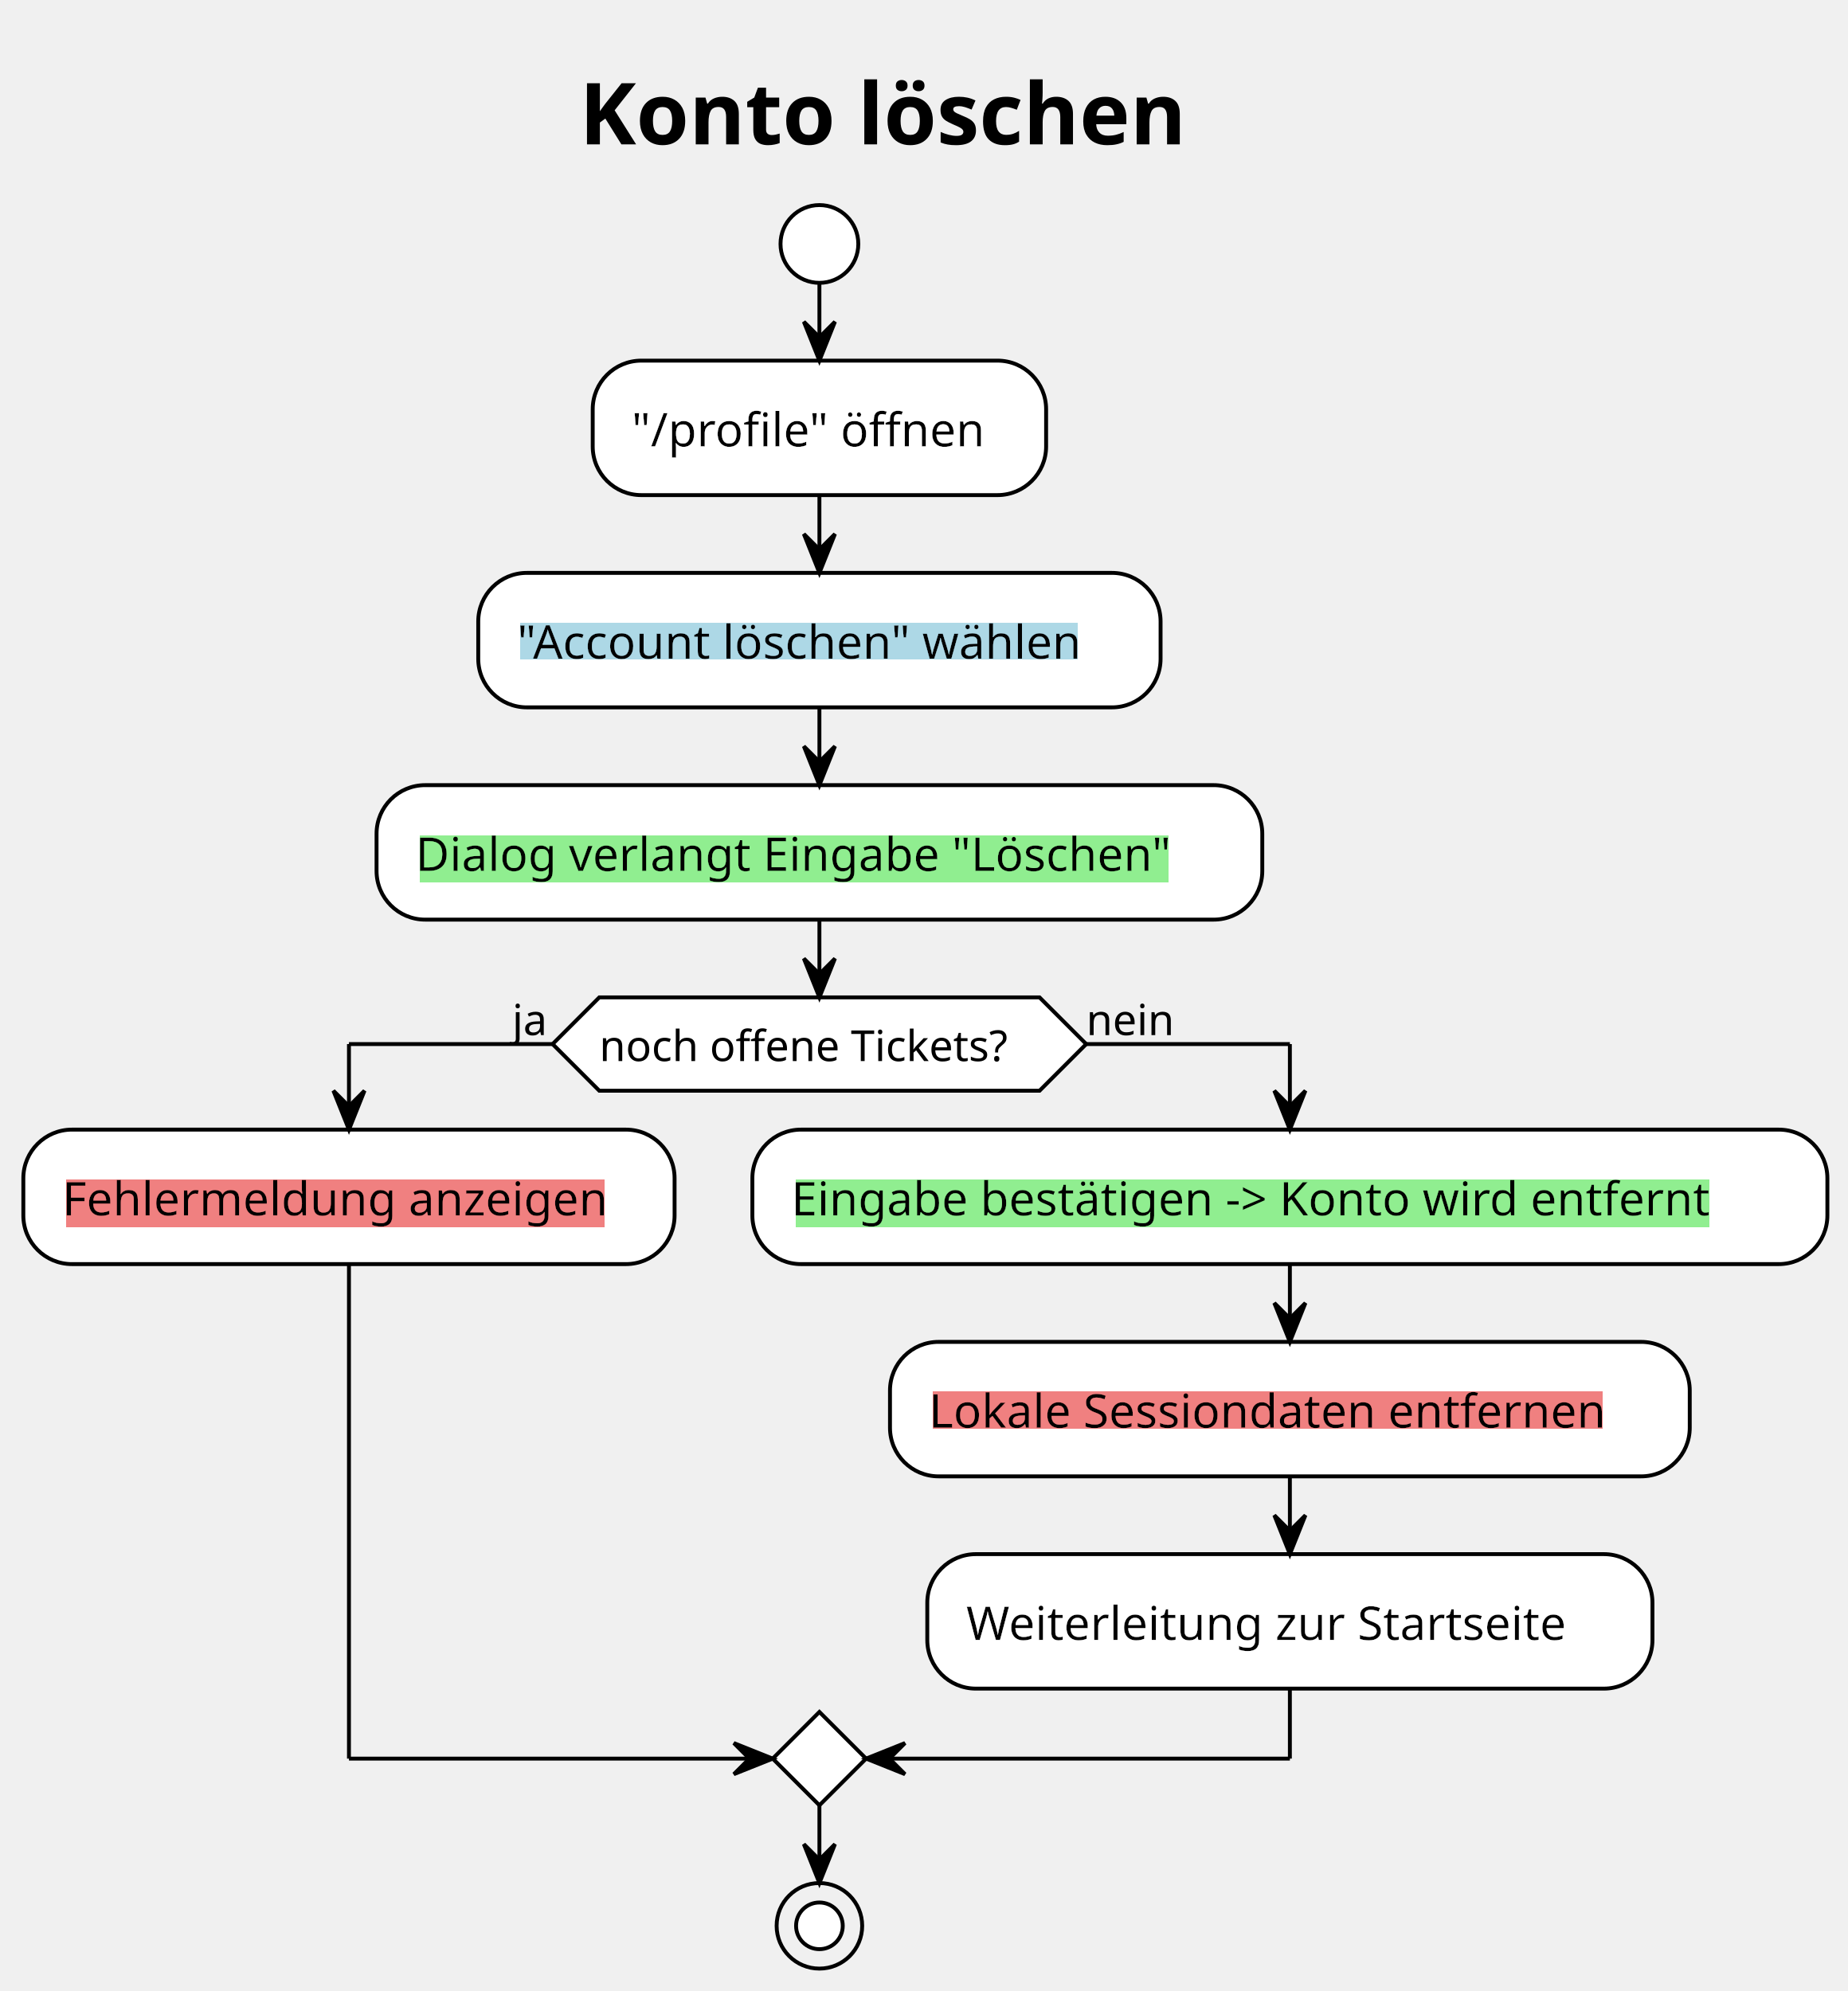
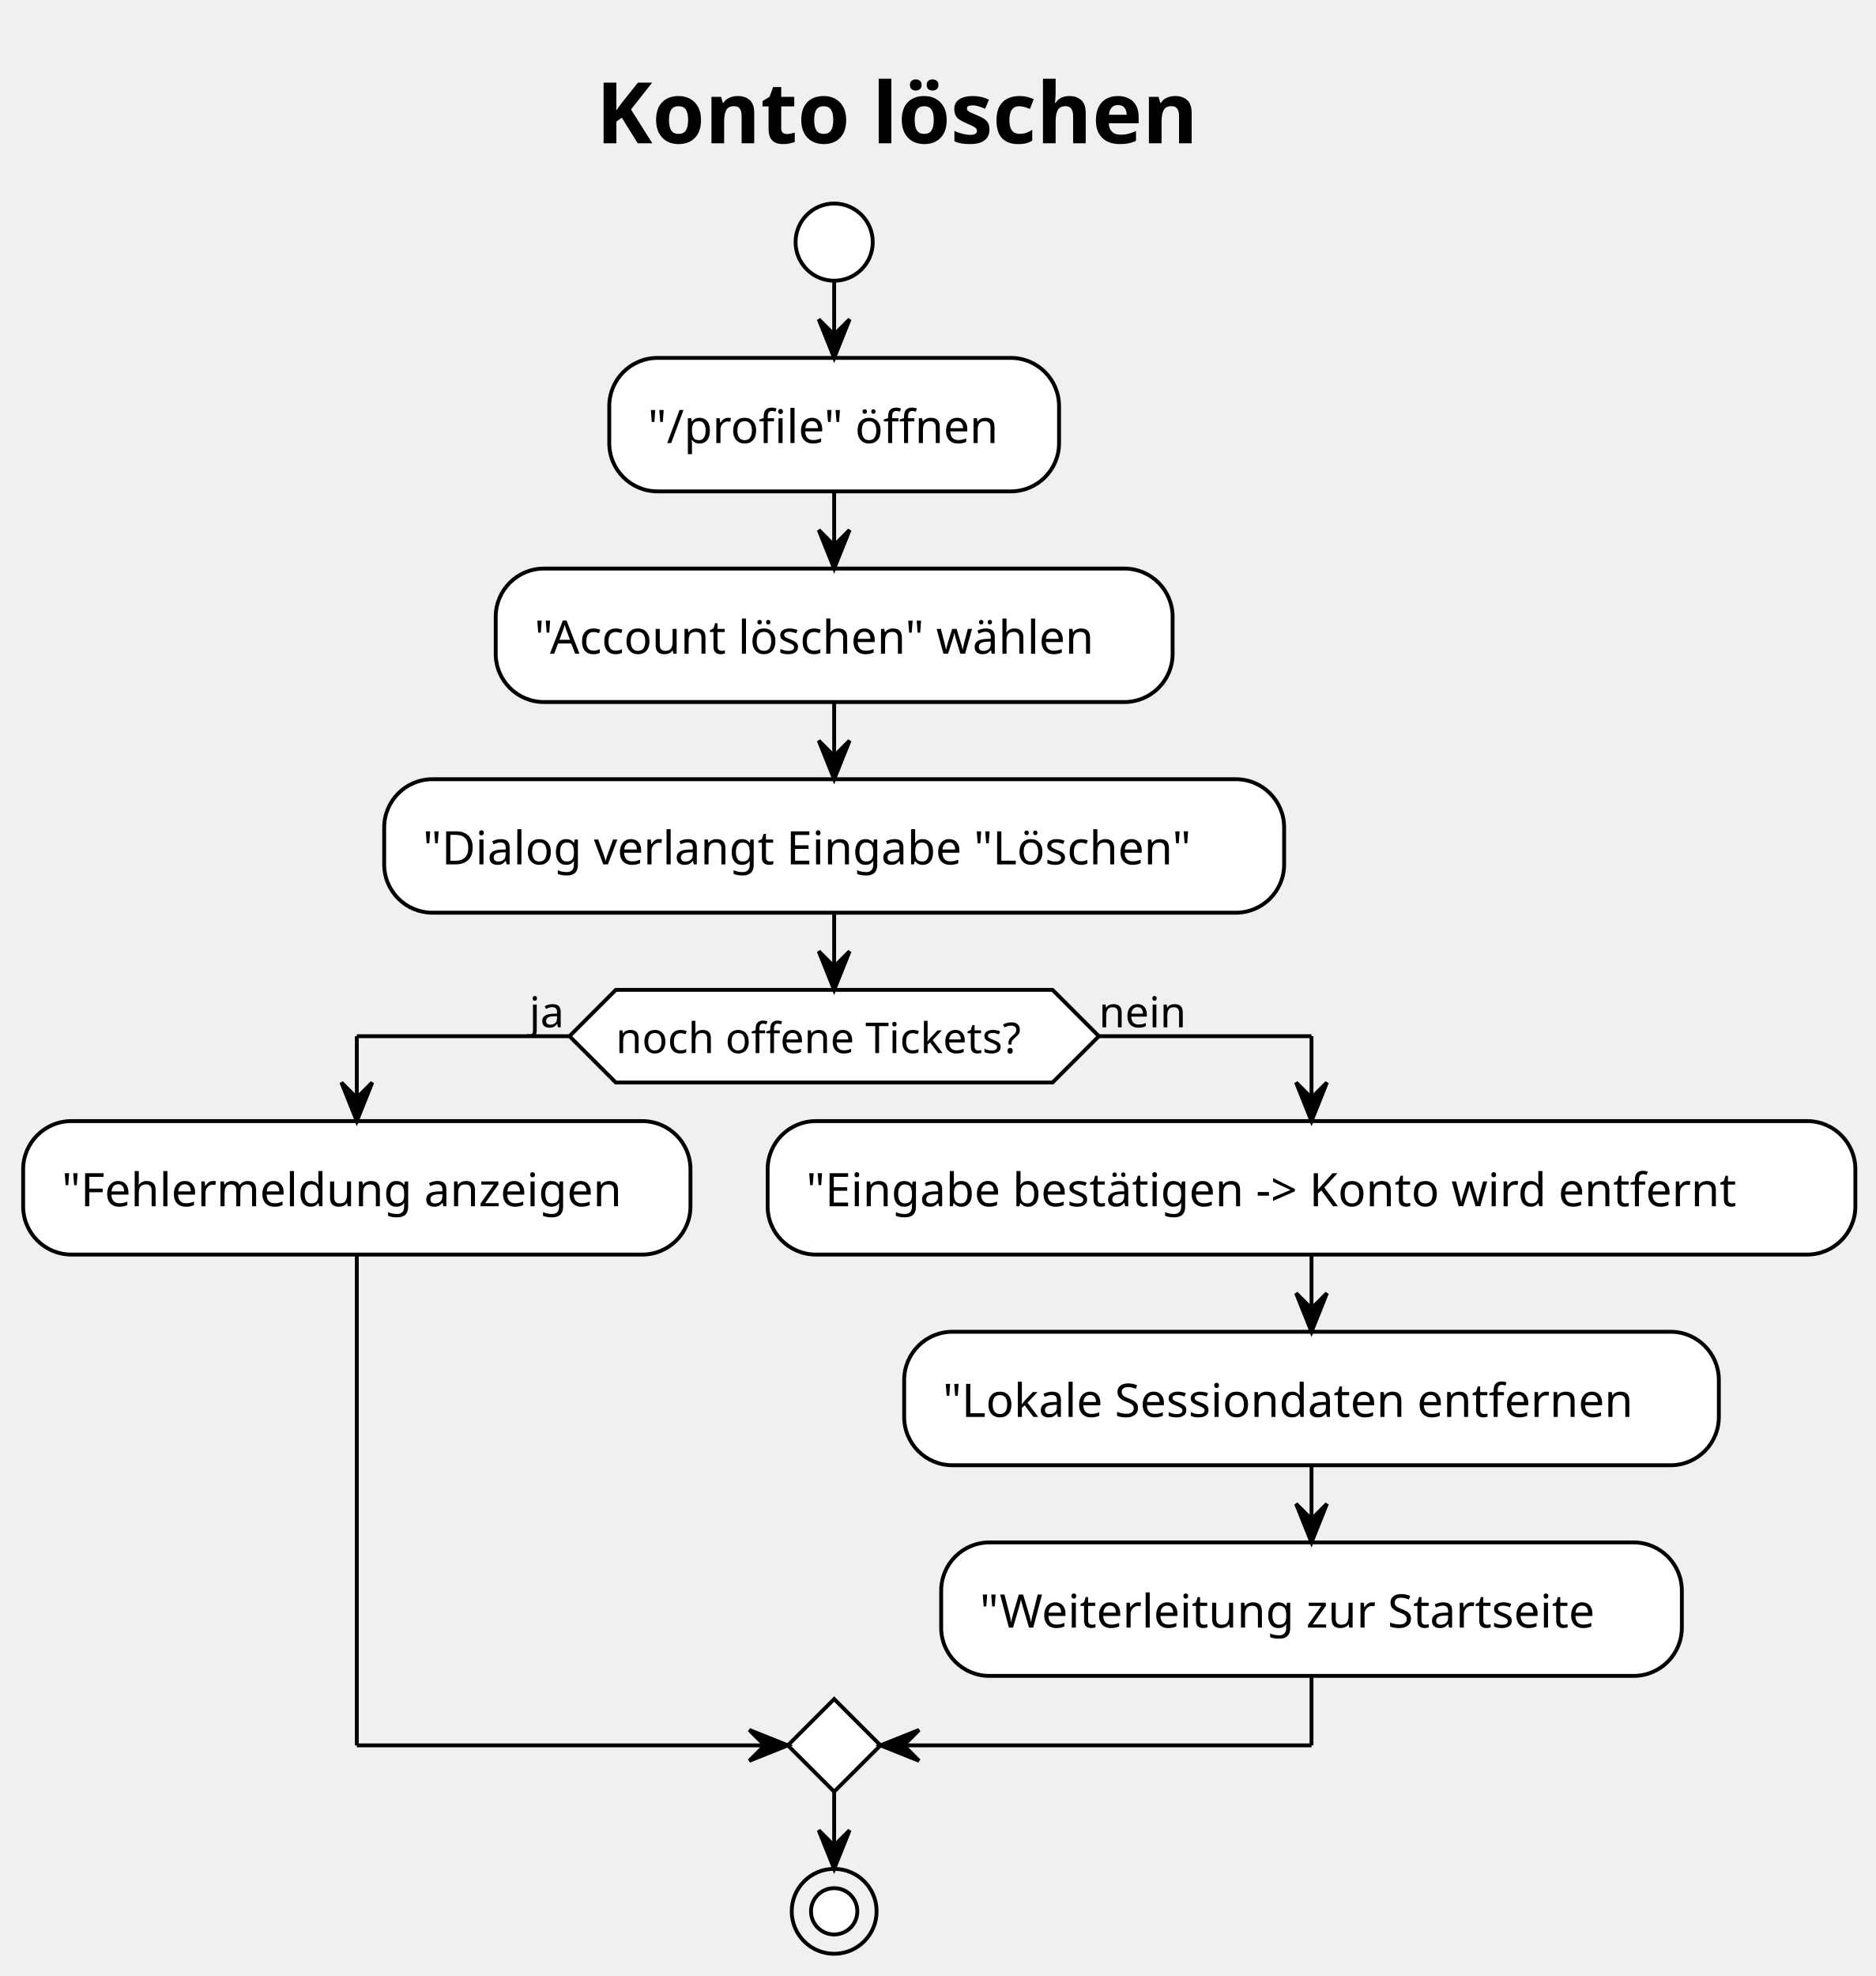
- <svg xmlns="http://www.w3.org/2000/svg" contentStyleType="text/css" data-diagram-type="ACTIVITY" height="512px" preserveAspectRatio="none" style="width:475px;height:512px;background:#FFFFFF;" version="1.1" viewBox="0 0 475 512" width="475px" zoomAndPan="magnify">
-   <defs>
-     <filter height="1" id="bq5zi1dnw45bg0" width="1" x="0" y="0">
-       <feFlood flood-color="#FFFFFF" result="flood" />
-       <feComposite in="SourceGraphic" in2="flood" operator="over" />
-     </filter>
-     <filter height="1" id="bq5zi1dnw45bg1" width="1" x="0" y="0">
-       <feFlood flood-color="#ADD8E6" result="flood" />
-       <feComposite in="SourceGraphic" in2="flood" operator="over" />
-     </filter>
-     <filter height="1" id="bq5zi1dnw45bg2" width="1" x="0" y="0">
-       <feFlood flood-color="#90EE90" result="flood" />
-       <feComposite in="SourceGraphic" in2="flood" operator="over" />
-     </filter>
-     <filter height="1" id="bq5zi1dnw45bg3" width="1" x="0" y="0">
-       <feFlood flood-color="#F08080" result="flood" />
-       <feComposite in="SourceGraphic" in2="flood" operator="over" />
-     </filter>
-   </defs>
+ <svg xmlns="http://www.w3.org/2000/svg" contentStyleType="text/css" data-diagram-type="ACTIVITY" height="512px" preserveAspectRatio="none" style="width:486px;height:512px;background:#FFFFFF;" version="1.1" viewBox="0 0 486 512" width="486px" zoomAndPan="magnify">
+   <defs />
  <g>
    <g class="title" data-source-line="1">
-       <text fill="#000000" font-family="Verdana" font-size="22" font-weight="bold" lengthAdjust="spacing" textLength="174.958" x="148.938" y="37.118">Konto löschen</text>
+       <text fill="#000000" font-family="Verdana" font-size="22" font-weight="bold" lengthAdjust="spacing" textLength="174.958" x="154.446" y="37.118">Konto löschen</text>
    </g>
-     <ellipse cx="210.678" cy="62.737" fill="#FFFFFF" rx="10" ry="10" style="stroke:#000000;stroke-width:1;" />
-     <rect fill="#FFFFFF" height="34.584" rx="12.5" ry="12.5" style="stroke:#000000;stroke-width:1;" width="116.574" x="152.391" y="92.737" />
-     <text fill="#000000" filter="url(#bq5zi1dnw45bg0)" font-family="Verdana" font-size="12" lengthAdjust="spacing" textLength="96.574" x="162.391" y="114.802">"/profile" öffnen</text>
-     <rect fill="#FFFFFF" height="34.584" rx="12.5" ry="12.5" style="stroke:#000000;stroke-width:1;" width="175.432" x="122.962" y="147.321" />
-     <text fill="#000000" filter="url(#bq5zi1dnw45bg1)" font-family="Verdana" font-size="12" lengthAdjust="spacing" textLength="155.432" x="132.962" y="169.386">"Account löschen" wählen</text>
-     <rect fill="#FFFFFF" height="34.584" rx="12.5" ry="12.5" style="stroke:#000000;stroke-width:1;" width="227.727" x="96.815" y="201.905" />
-     <text fill="#000000" filter="url(#bq5zi1dnw45bg2)" font-family="Verdana" font-size="12" lengthAdjust="spacing" textLength="207.727" x="106.815" y="223.97">Dialog verlangt Eingabe "Löschen"</text>
-     <polygon fill="#FFFFFF" points="154.08,256.489,267.276,256.489,279.276,268.489,267.276,280.489,154.08,280.489,142.08,268.489,154.08,256.489" style="stroke:#000000;stroke-width:1;" />
-     <text fill="#000000" font-family="Verdana" font-size="11" lengthAdjust="spacing" textLength="113.196" x="154.08" y="272.864">noch offene Tickets?</text>
-     <text fill="#000000" font-family="Verdana" font-size="11" lengthAdjust="spacing" textLength="10.393" x="131.687" y="266.18">ja</text>
-     <text fill="#000000" font-family="Verdana" font-size="11" lengthAdjust="spacing" textLength="23.493" x="279.276" y="266.18">nein</text>
-     <rect fill="#FFFFFF" height="34.584" rx="12.5" ry="12.5" style="stroke:#000000;stroke-width:1;" width="167.44" x="6" y="290.489" />
-     <text fill="#000000" filter="url(#bq5zi1dnw45bg3)" font-family="Verdana" font-size="12" lengthAdjust="spacing" textLength="147.44" x="16" y="312.554">Fehlermeldung anzeigen</text>
-     <rect fill="#FFFFFF" height="34.584" rx="12.5" ry="12.5" style="stroke:#000000;stroke-width:1;" width="276.394" x="193.44" y="290.489" />
-     <text fill="#000000" filter="url(#bq5zi1dnw45bg2)" font-family="Verdana" font-size="12" lengthAdjust="spacing" textLength="256.394" x="203.44" y="312.554">Eingabe bestätigen -&gt; Konto wird entfernt</text>
-     <rect fill="#FFFFFF" height="34.584" rx="12.5" ry="12.5" style="stroke:#000000;stroke-width:1;" width="205.625" x="228.824" y="345.073" />
-     <text fill="#000000" filter="url(#bq5zi1dnw45bg3)" font-family="Verdana" font-size="12" lengthAdjust="spacing" textLength="185.625" x="238.824" y="367.138">Lokale Sessiondaten entfernen</text>
-     <rect fill="#FFFFFF" height="34.584" rx="12.5" ry="12.5" style="stroke:#000000;stroke-width:1;" width="186.447" x="238.413" y="399.657" />
-     <text fill="#000000" filter="url(#bq5zi1dnw45bg0)" font-family="Verdana" font-size="12" lengthAdjust="spacing" textLength="166.447" x="248.413" y="421.722">Weiterleitung zur Startseite</text>
-     <polygon fill="#FFFFFF" points="210.678,440.241,222.678,452.241,210.678,464.241,198.678,452.241,210.678,440.241" style="stroke:#000000;stroke-width:1;" />
-     <ellipse cx="210.678" cy="495.241" fill="none" rx="11" ry="11" style="stroke:#000000;stroke-width:1;" />
-     <ellipse cx="210.678" cy="495.241" fill="#FFFFFF" rx="6" ry="6" style="stroke:#000000;stroke-width:1;" />
-     <line style="stroke:#000000;stroke-width:1;" x1="210.678" x2="210.678" y1="72.737" y2="92.737" />
-     <polygon fill="#000000" points="206.678,82.737,210.678,92.737,214.678,82.737,210.678,86.737" style="stroke:#000000;stroke-width:1;" />
-     <line style="stroke:#000000;stroke-width:1;" x1="210.678" x2="210.678" y1="127.321" y2="147.321" />
-     <polygon fill="#000000" points="206.678,137.321,210.678,147.321,214.678,137.321,210.678,141.321" style="stroke:#000000;stroke-width:1;" />
-     <line style="stroke:#000000;stroke-width:1;" x1="210.678" x2="210.678" y1="181.905" y2="201.905" />
-     <polygon fill="#000000" points="206.678,191.905,210.678,201.905,214.678,191.905,210.678,195.905" style="stroke:#000000;stroke-width:1;" />
-     <line style="stroke:#000000;stroke-width:1;" x1="331.637" x2="331.637" y1="325.073" y2="345.073" />
-     <polygon fill="#000000" points="327.637,335.073,331.637,345.073,335.637,335.073,331.637,339.073" style="stroke:#000000;stroke-width:1;" />
-     <line style="stroke:#000000;stroke-width:1;" x1="331.637" x2="331.637" y1="379.657" y2="399.657" />
-     <polygon fill="#000000" points="327.637,389.657,331.637,399.657,335.637,389.657,331.637,393.657" style="stroke:#000000;stroke-width:1;" />
-     <line style="stroke:#000000;stroke-width:1;" x1="142.08" x2="89.72" y1="268.489" y2="268.489" />
-     <line style="stroke:#000000;stroke-width:1;" x1="89.72" x2="89.72" y1="268.489" y2="290.489" />
-     <polygon fill="#000000" points="85.72,280.489,89.72,290.489,93.72,280.489,89.72,284.489" style="stroke:#000000;stroke-width:1;" />
-     <line style="stroke:#000000;stroke-width:1;" x1="279.276" x2="331.637" y1="268.489" y2="268.489" />
-     <line style="stroke:#000000;stroke-width:1;" x1="331.637" x2="331.637" y1="268.489" y2="290.489" />
-     <polygon fill="#000000" points="327.637,280.489,331.637,290.489,335.637,280.489,331.637,284.489" style="stroke:#000000;stroke-width:1;" />
-     <line style="stroke:#000000;stroke-width:1;" x1="89.72" x2="89.72" y1="325.073" y2="452.241" />
-     <line style="stroke:#000000;stroke-width:1;" x1="89.72" x2="198.678" y1="452.241" y2="452.241" />
-     <polygon fill="#000000" points="188.678,448.241,198.678,452.241,188.678,456.241,192.678,452.241" style="stroke:#000000;stroke-width:1;" />
-     <line style="stroke:#000000;stroke-width:1;" x1="331.637" x2="331.637" y1="434.241" y2="452.241" />
-     <line style="stroke:#000000;stroke-width:1;" x1="331.637" x2="222.678" y1="452.241" y2="452.241" />
-     <polygon fill="#000000" points="232.678,448.241,222.678,452.241,232.678,456.241,228.678,452.241" style="stroke:#000000;stroke-width:1;" />
-     <line style="stroke:#000000;stroke-width:1;" x1="210.678" x2="210.678" y1="236.489" y2="256.489" />
-     <polygon fill="#000000" points="206.678,246.489,210.678,256.489,214.678,246.489,210.678,250.489" style="stroke:#000000;stroke-width:1;" />
-     <line style="stroke:#000000;stroke-width:1;" x1="210.678" x2="210.678" y1="464.241" y2="484.241" />
-     <polygon fill="#000000" points="206.678,474.241,210.678,484.241,214.678,474.241,210.678,478.241" style="stroke:#000000;stroke-width:1;" />
+     <ellipse cx="216.186" cy="62.737" fill="#FFFFFF" rx="10" ry="10" style="stroke:#000000;stroke-width:1;" />
+     <rect fill="#FFFFFF" height="34.584" rx="12.5" ry="12.5" style="stroke:#000000;stroke-width:1;" width="116.574" x="157.899" y="92.737" />
+     <text fill="#000000" font-family="Verdana" font-size="12" lengthAdjust="spacing" textLength="96.574" x="167.899" y="114.802">"/profile" öffnen</text>
+     <rect fill="#FFFFFF" height="34.584" rx="12.5" ry="12.5" style="stroke:#000000;stroke-width:1;" width="175.432" x="128.47" y="147.321" />
+     <text fill="#000000" font-family="Verdana" font-size="12" lengthAdjust="spacing" textLength="155.432" x="138.47" y="169.386">"Account löschen" wählen</text>
+     <rect fill="#FFFFFF" height="34.584" rx="12.5" ry="12.5" style="stroke:#000000;stroke-width:1;" width="233.234" x="99.569" y="201.905" />
+     <text fill="#000000" font-family="Verdana" font-size="12" lengthAdjust="spacing" textLength="213.234" x="109.569" y="223.97">"Dialog verlangt Eingabe "Löschen"</text>
+     <polygon fill="#FFFFFF" points="159.588,256.489,272.784,256.489,284.784,268.489,272.784,280.489,159.588,280.489,147.588,268.489,159.588,256.489" style="stroke:#000000;stroke-width:1;" />
+     <text fill="#000000" font-family="Verdana" font-size="11" lengthAdjust="spacing" textLength="113.196" x="159.588" y="272.864">noch offene Tickets?</text>
+     <text fill="#000000" font-family="Verdana" font-size="11" lengthAdjust="spacing" textLength="10.393" x="137.195" y="266.18">ja</text>
+     <text fill="#000000" font-family="Verdana" font-size="11" lengthAdjust="spacing" textLength="23.493" x="284.784" y="266.18">nein</text>
+     <rect fill="#FFFFFF" height="34.584" rx="12.5" ry="12.5" style="stroke:#000000;stroke-width:1;" width="172.947" x="6" y="290.489" />
+     <text fill="#000000" font-family="Verdana" font-size="12" lengthAdjust="spacing" textLength="152.947" x="16" y="312.554">"Fehlermeldung anzeigen</text>
+     <rect fill="#FFFFFF" height="34.584" rx="12.5" ry="12.5" style="stroke:#000000;stroke-width:1;" width="281.902" x="198.947" y="290.489" />
+     <text fill="#000000" font-family="Verdana" font-size="12" lengthAdjust="spacing" textLength="261.902" x="208.947" y="312.554">"Eingabe bestätigen -&gt; Konto wird entfernt</text>
+     <rect fill="#FFFFFF" height="34.584" rx="12.5" ry="12.5" style="stroke:#000000;stroke-width:1;" width="211.133" x="234.332" y="345.073" />
+     <text fill="#000000" font-family="Verdana" font-size="12" lengthAdjust="spacing" textLength="191.133" x="244.332" y="367.138">"Lokale Sessiondaten entfernen</text>
+     <rect fill="#FFFFFF" height="34.584" rx="12.5" ry="12.5" style="stroke:#000000;stroke-width:1;" width="191.955" x="243.921" y="399.657" />
+     <text fill="#000000" font-family="Verdana" font-size="12" lengthAdjust="spacing" textLength="171.955" x="253.921" y="421.722">"Weiterleitung zur Startseite</text>
+     <polygon fill="#FFFFFF" points="216.186,440.241,228.186,452.241,216.186,464.241,204.186,452.241,216.186,440.241" style="stroke:#000000;stroke-width:1;" />
+     <ellipse cx="216.186" cy="495.241" fill="none" rx="11" ry="11" style="stroke:#000000;stroke-width:1;" />
+     <ellipse cx="216.186" cy="495.241" fill="#FFFFFF" rx="6" ry="6" style="stroke:#000000;stroke-width:1;" />
+     <line style="stroke:#000000;stroke-width:1;" x1="216.186" x2="216.186" y1="72.737" y2="92.737" />
+     <polygon fill="#000000" points="212.186,82.737,216.186,92.737,220.186,82.737,216.186,86.737" style="stroke:#000000;stroke-width:1;" />
+     <line style="stroke:#000000;stroke-width:1;" x1="216.186" x2="216.186" y1="127.321" y2="147.321" />
+     <polygon fill="#000000" points="212.186,137.321,216.186,147.321,220.186,137.321,216.186,141.321" style="stroke:#000000;stroke-width:1;" />
+     <line style="stroke:#000000;stroke-width:1;" x1="216.186" x2="216.186" y1="181.905" y2="201.905" />
+     <polygon fill="#000000" points="212.186,191.905,216.186,201.905,220.186,191.905,216.186,195.905" style="stroke:#000000;stroke-width:1;" />
+     <line style="stroke:#000000;stroke-width:1;" x1="339.898" x2="339.898" y1="325.073" y2="345.073" />
+     <polygon fill="#000000" points="335.898,335.073,339.898,345.073,343.898,335.073,339.898,339.073" style="stroke:#000000;stroke-width:1;" />
+     <line style="stroke:#000000;stroke-width:1;" x1="339.898" x2="339.898" y1="379.657" y2="399.657" />
+     <polygon fill="#000000" points="335.898,389.657,339.898,399.657,343.898,389.657,339.898,393.657" style="stroke:#000000;stroke-width:1;" />
+     <line style="stroke:#000000;stroke-width:1;" x1="147.588" x2="92.474" y1="268.489" y2="268.489" />
+     <line style="stroke:#000000;stroke-width:1;" x1="92.474" x2="92.474" y1="268.489" y2="290.489" />
+     <polygon fill="#000000" points="88.474,280.489,92.474,290.489,96.474,280.489,92.474,284.489" style="stroke:#000000;stroke-width:1;" />
+     <line style="stroke:#000000;stroke-width:1;" x1="284.784" x2="339.898" y1="268.489" y2="268.489" />
+     <line style="stroke:#000000;stroke-width:1;" x1="339.898" x2="339.898" y1="268.489" y2="290.489" />
+     <polygon fill="#000000" points="335.898,280.489,339.898,290.489,343.898,280.489,339.898,284.489" style="stroke:#000000;stroke-width:1;" />
+     <line style="stroke:#000000;stroke-width:1;" x1="92.474" x2="92.474" y1="325.073" y2="452.241" />
+     <line style="stroke:#000000;stroke-width:1;" x1="92.474" x2="204.186" y1="452.241" y2="452.241" />
+     <polygon fill="#000000" points="194.186,448.241,204.186,452.241,194.186,456.241,198.186,452.241" style="stroke:#000000;stroke-width:1;" />
+     <line style="stroke:#000000;stroke-width:1;" x1="339.898" x2="339.898" y1="434.241" y2="452.241" />
+     <line style="stroke:#000000;stroke-width:1;" x1="339.898" x2="228.186" y1="452.241" y2="452.241" />
+     <polygon fill="#000000" points="238.186,448.241,228.186,452.241,238.186,456.241,234.186,452.241" style="stroke:#000000;stroke-width:1;" />
+     <line style="stroke:#000000;stroke-width:1;" x1="216.186" x2="216.186" y1="236.489" y2="256.489" />
+     <polygon fill="#000000" points="212.186,246.489,216.186,256.489,220.186,246.489,216.186,250.489" style="stroke:#000000;stroke-width:1;" />
+     <line style="stroke:#000000;stroke-width:1;" x1="216.186" x2="216.186" y1="464.241" y2="484.241" />
+     <polygon fill="#000000" points="212.186,474.241,216.186,484.241,220.186,474.241,216.186,478.241" style="stroke:#000000;stroke-width:1;" />
  </g>
</svg>
